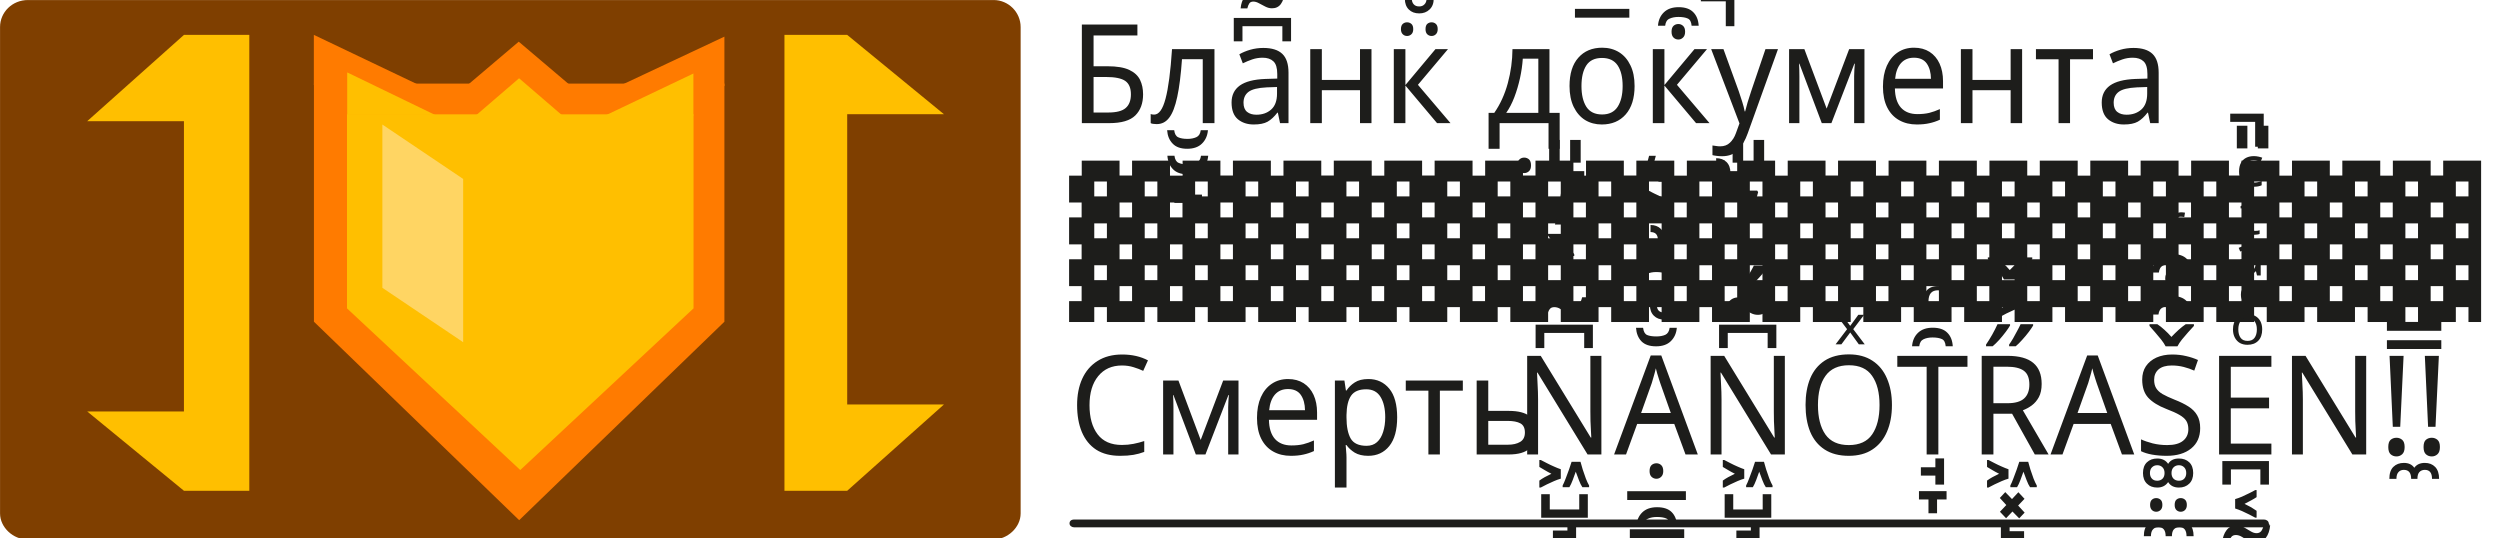
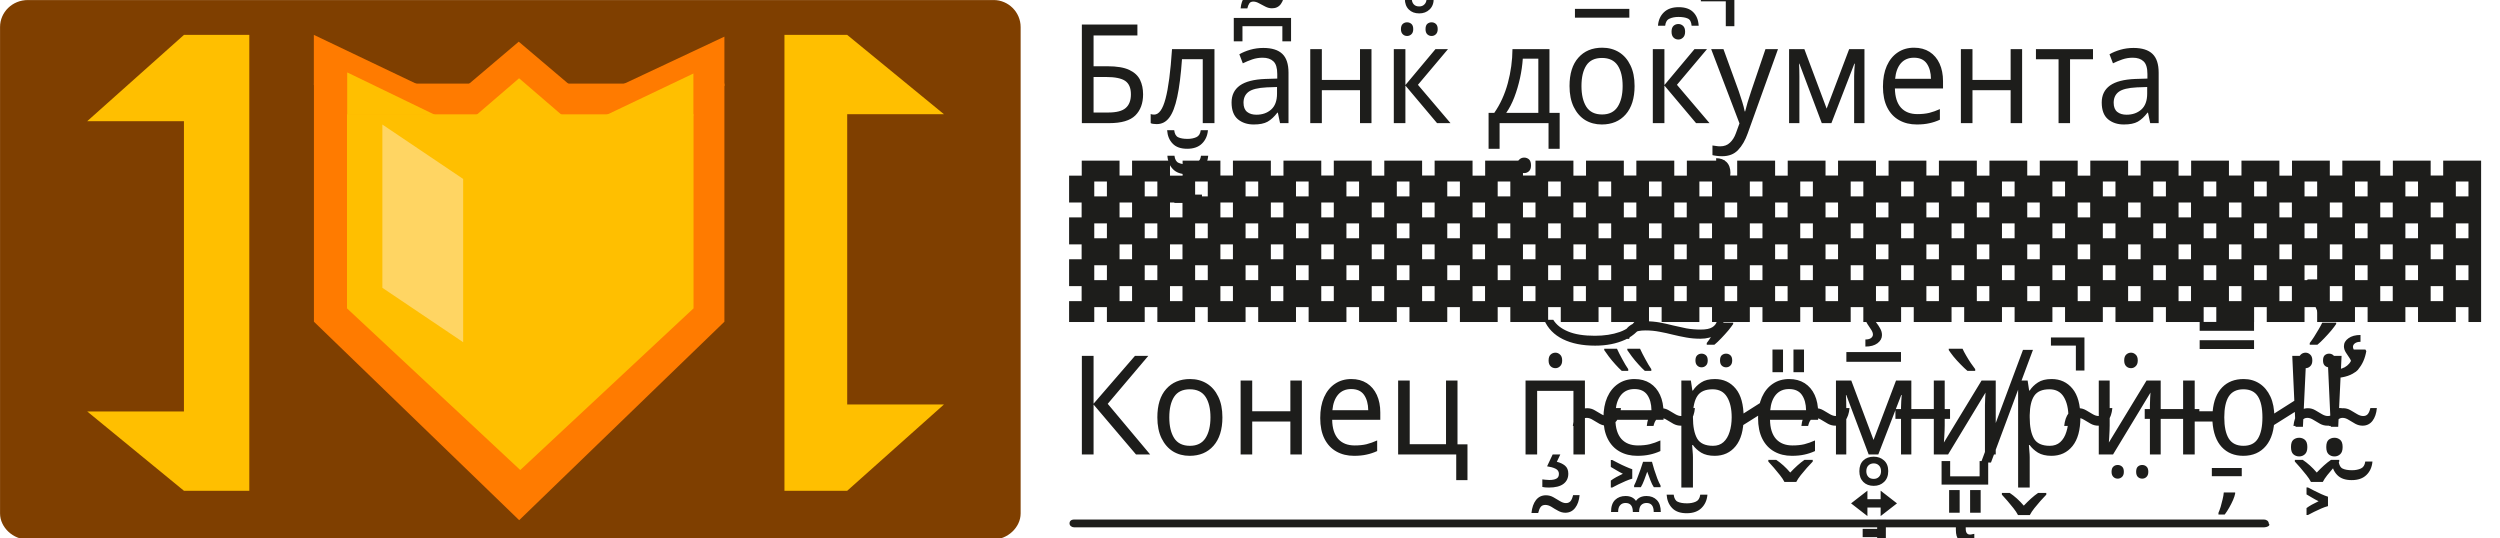
<svg xmlns="http://www.w3.org/2000/svg" width="320" height="68.8" enable-background="new 0 0 320 68.8" version="1.1" xml:space="preserve">
  <style type="text/css">.st0{fill:#D41216;}
	.st1{fill:#1D1D1B;}
	.st2{font-family:'ArialMT';}
	.st3{font-size:17.67px;}
	.st4{font-family:'CourierNewPSMT';}
	.st5{font-family:'Impact';}</style>
  <g class="layer">
    <g id="svg_33">
      <g id="svg_1">
        <text class="st1 st2 st3" id="svg_4" transform="matrix(0.95 0 0 1 136.8447 15.7617)">Бл̮̮̝а͆͌́нк̈̊ͭ д̣̣о̿͂̈́к͒̚у̹мента</text>
        <text class="st1 st4 st3" id="svg_5" transform="matrix(0.95 0 0 1 136.8447 36.9673)">▓▓▓▓▓▓▓▓▓▓▓▓▓▓</text>
-         <text class="st1 st5 st3" id="svg_6" transform="matrix(0.95 0 0 1 136.8447 58.1733)">Смерть</text>
-         <text class="st1 st2 st3" id="svg_7" transform="matrix(0.95 0 0 1 193.8447 58.1733)">N͖̺̘͙̱̞̠͆͂́̀̓̄̎Ặ̲̯̳̩̜͑̑͗͐͛N͖̺̘͙̱̞̠͆͂́̀̓̄̎OͯT̘̞̑ͨR͖͓̙̋͐̌AŠ͚̤̼̲̑͒ͬE̪͔̰͔̗͎̘ͦ̇ͣͭͨ̎̚N!̼̿!</text>
+         <text class="st1 st5 st3" id="svg_6" style="cursor: move;" transform="matrix(1 0 0 1 0 0) matrix(0.95 0 0 1 136.845 58.1733)">Конец</text>
+         <text class="st1 st2 st3" id="svg_7" style="cursor: text;" transform="matrix(0.95 0 0 1 193.845 58.1733)">п̴̧̰̇͝е̴͖̼̏͠р̷̮̈́е̴̬̎м̵̥͍̘̅̾ѝ̸̺͈ͅр̴̬̚и̵̤̇ю̷̠̦̿͘!̴̬͕̈́̔!̴̛̮̾</text>
        <path class="st1" d="m289.8,67.5l-152.3,0c-0.3,0 -0.6,-0.2 -0.6,-0.5l0,0c0,-0.3 0.2,-0.5 0.6,-0.5l152.3,0c0.3,0 0.6,0.2 0.6,0.5l0,0c0.3,0.3 -0.3,0.5 -0.6,0.5z" id="svg_8" />
      </g>
      <g id="svg_14" transform="matrix(1.1156 0 0 1.1157 0.00538851 0.00444921)">
        <path d="m117.1,3.1l0,55.8c0,1.6 -1.5,3 -3.2,3l-110.7,0c-1.7,0 -3.2,-1.4 -3.2,-3l0,-55.8c0,-1.7 1.4,-3.1 3.2,-3.1l110.8,0c1.7,0 3.1,1.4 3.1,3.1z" fill="#7f3f00" id="svg_15" />
        <g id="svg_16">
          <path d="m97.2,46.4l11.1,0l-11.1,9.9l-7.2,0l0,-52.3l7.2,0l11.1,9.1l-11.1,0l0,33.3z" fill="#ffbf00" id="svg_17" />
          <path d="m21.1,13.9l-11.1,0l11.1,-9.9l7.5,0l0,52.3l-7.5,0l-11.1,-9.1l11.1,0l0,-33.3z" fill="#ffbf00" id="svg_18" />
          <g id="svg_19" transform="matrix(1.00204 0 0 1.06846 142.111 8.39878)">
            <path d="m-105.82,1.05l25.57,0l21.31,23.5l-21.31,23.5l-25.57,0l0,-47z" fill="#ff7b00" id="svg_20" transform="rotate(90 -82.38,24.55)" />
            <path d="m-105.89,1.25l0,-5.37l12,5.37l-12,0z" fill="#ff7b00" id="svg_21" />
            <path d="m-58.88,1.38l0,-5.31l-12.06,5.31l12.06,0z" fill="#ff7b00" id="svg_22" />
            <path d="m-88.29,1.27l5.86,-4.66l5.86,4.66l-11.72,0z" fill="#ff7b00" id="svg_23" />
            <path d="m-101.35,3.67l20.83,0l17.36,19.84l-17.36,19.84l-20.83,0l0,-39.68z" fill="#ffbf00" id="svg_24" transform="rotate(90 -82.255,23.51)" />
            <path d="m-102.07,4.48l0,-4.57l10.07,4.57l-10.07,0z" fill="#ffbf00" id="svg_25" />
            <path d="m-62.43,4.55l0,-4.52l-10.12,4.52l10.12,0z" fill="#ffbf00" id="svg_26" />
            <path d="m-87.3,4.5l4.91,-3.96l4.91,3.96l-9.82,0z" fill="#ffbf00" id="svg_27" />
            <path d="m-105.1,21.82l5.84,-9.25l17.53,0l-5.84,9.25l-17.53,0z" fill="#ffd563" id="svg_28" transform="rotate(90 -93.4166 17.1926)" />
          </g>
        </g>
      </g>
    </g>
  </g>
</svg>
